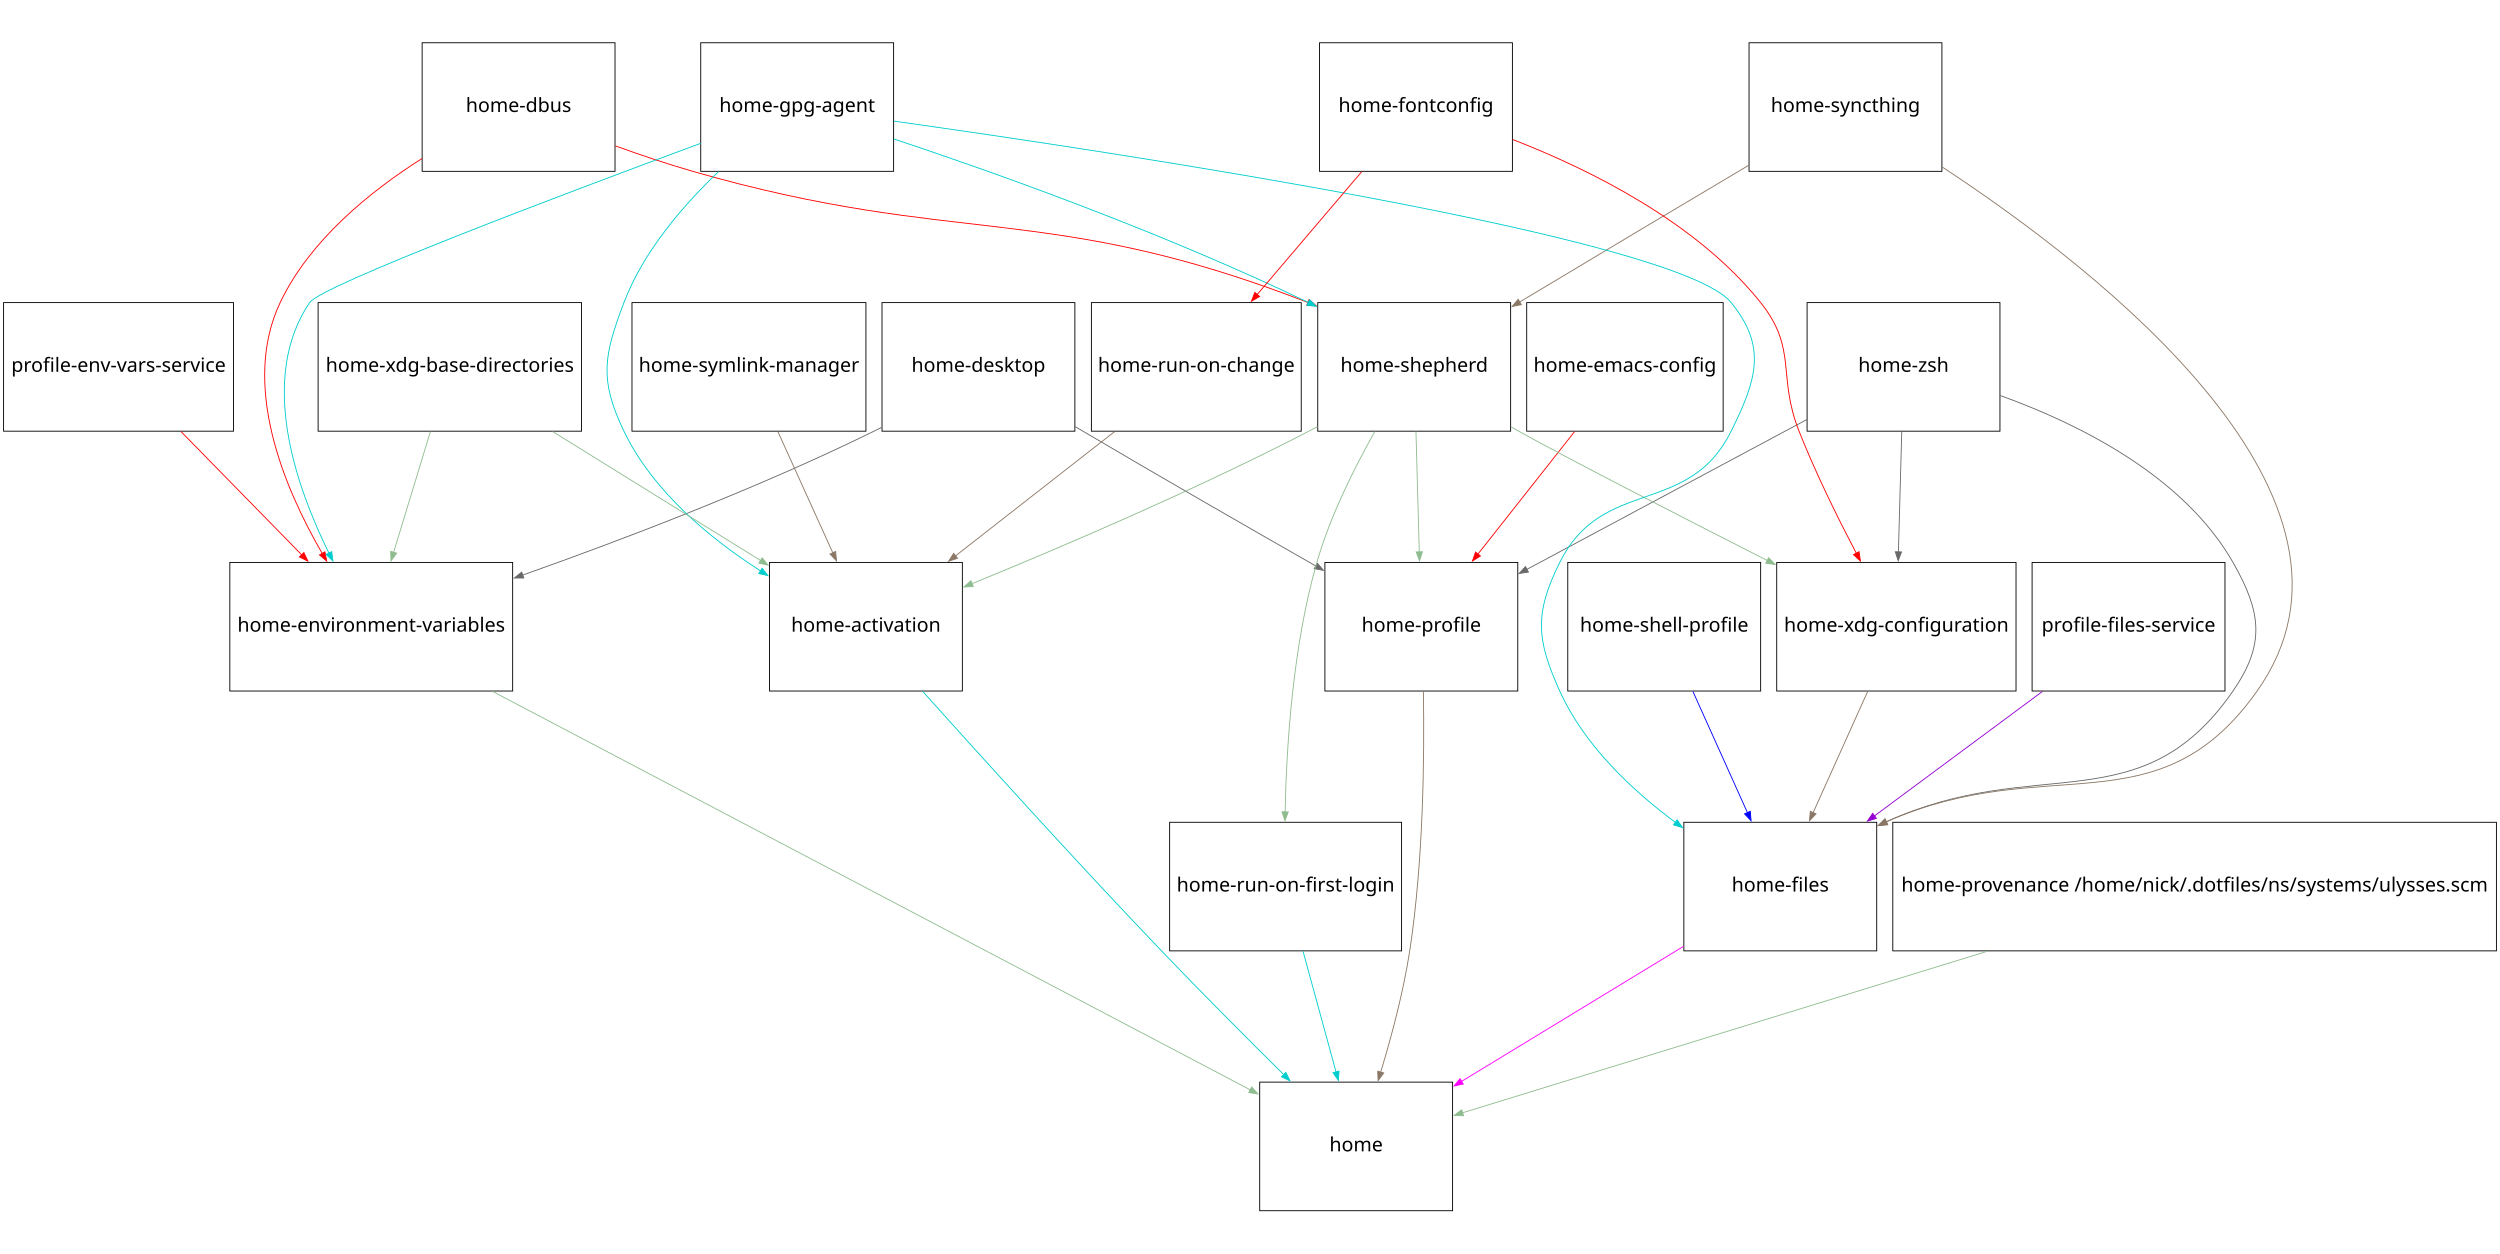
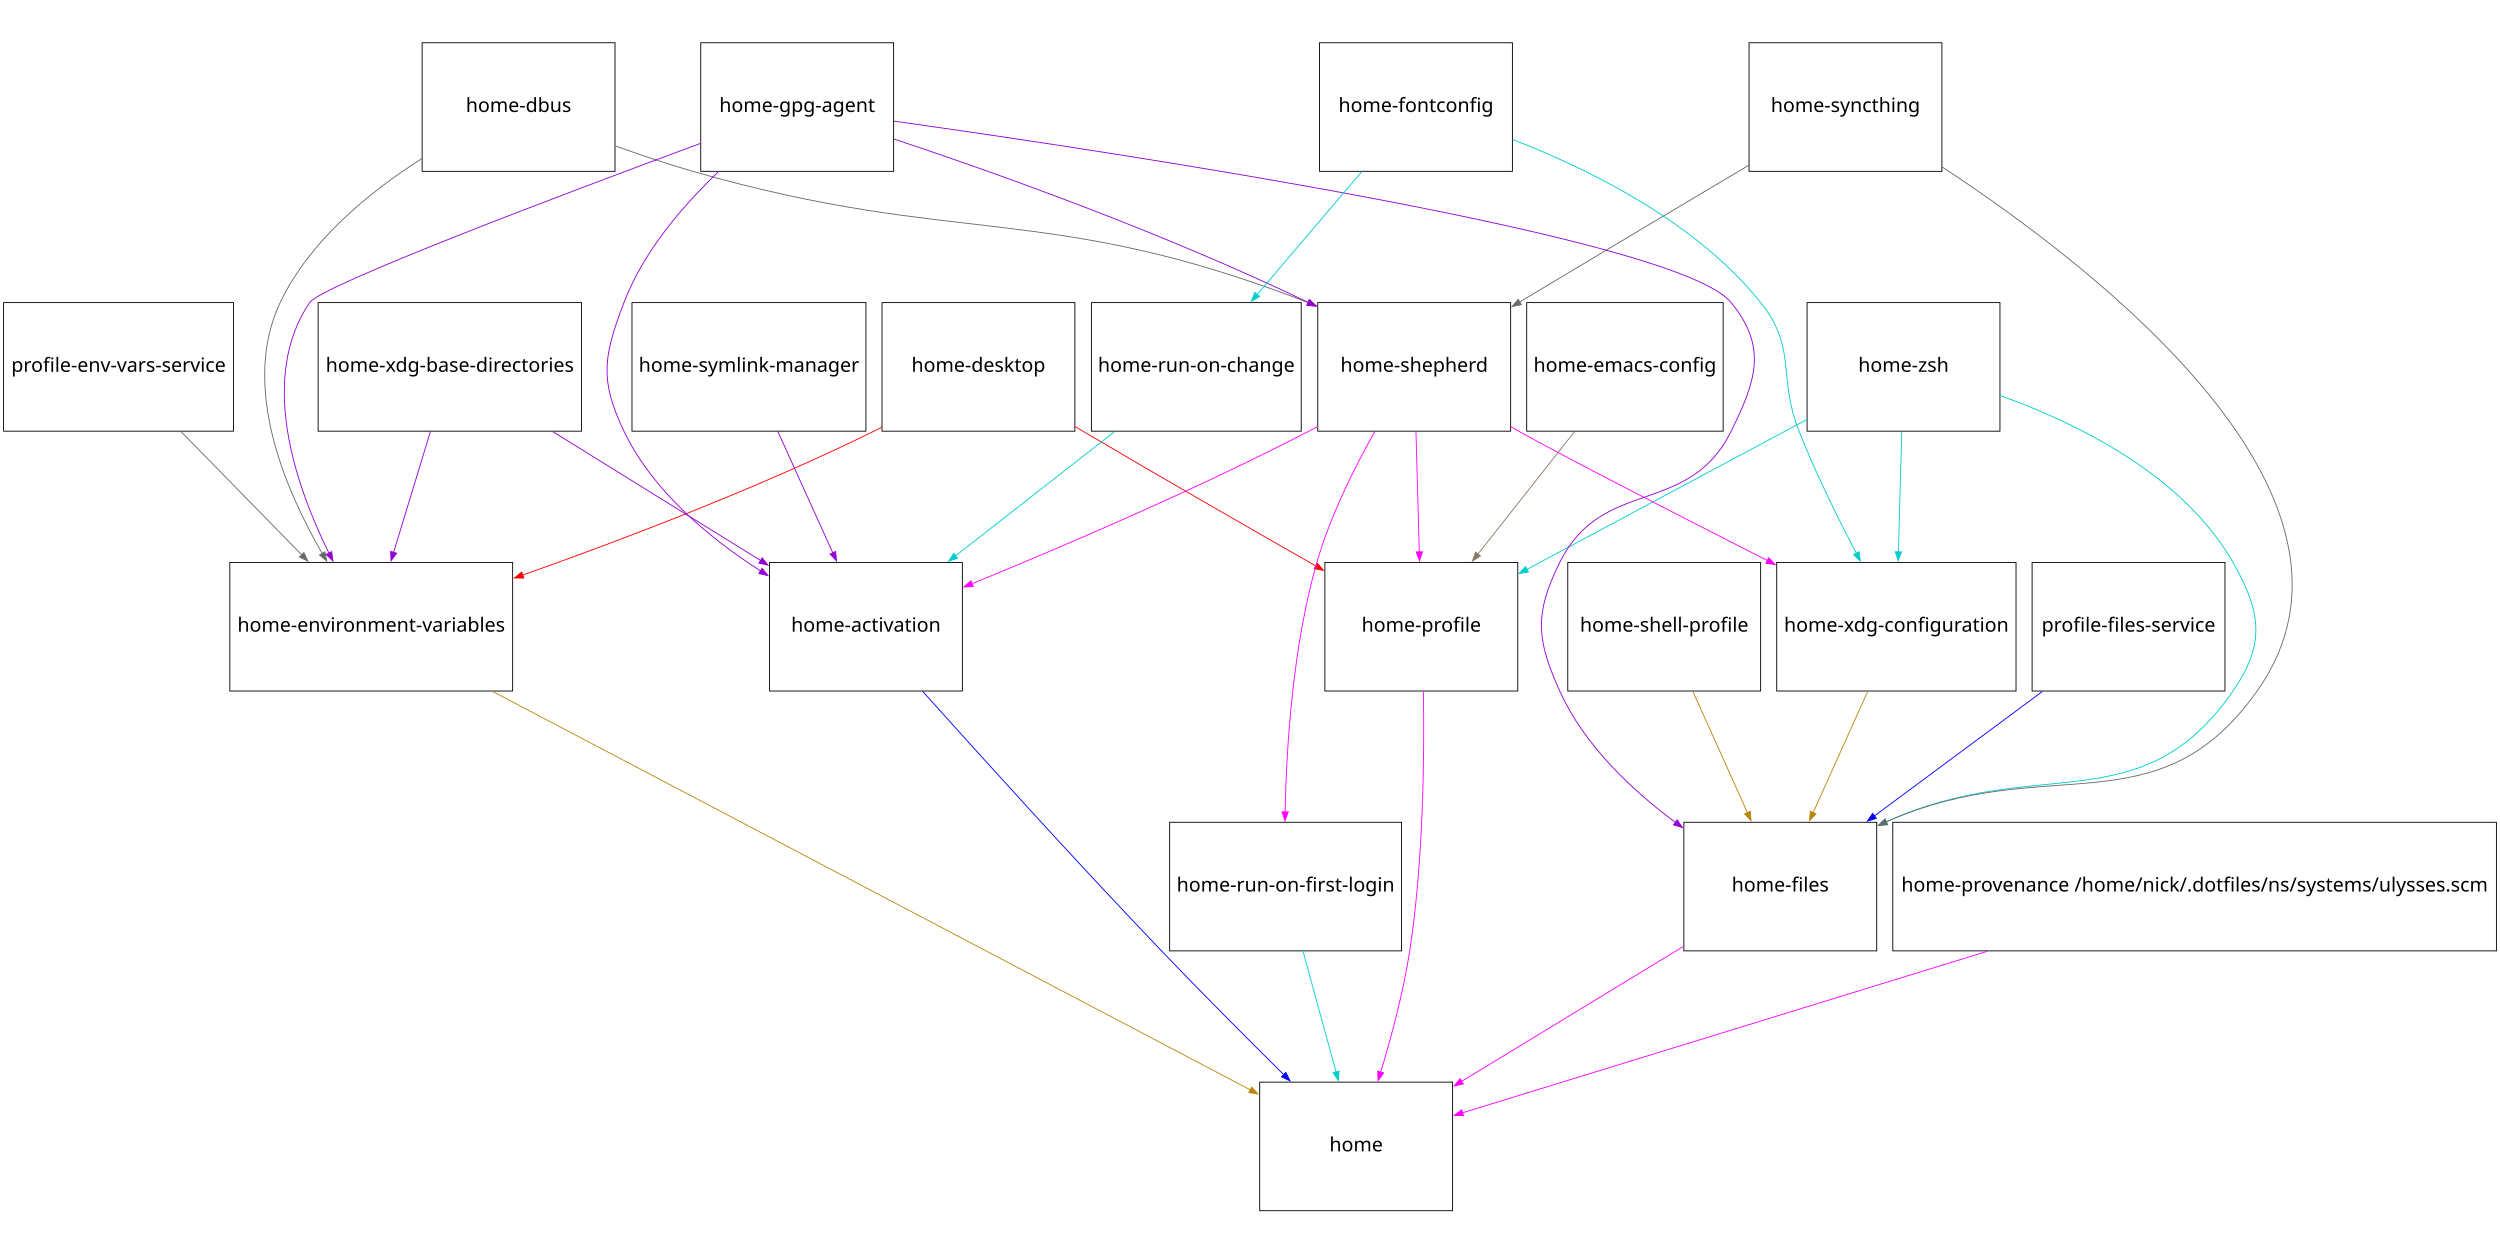
<svg xmlns="http://www.w3.org/2000/svg" width="2800pt" height="1404pt" viewBox="0.00 0.00 2799.75 1403.88">
  <g id="graph0" class="graph" transform="scale(1 1) rotate(0) translate(4 1399.88)">
    <g id="node1" class="node">
      <polygon fill="none" stroke="black" points="1622.75,-188 1406.75,-188 1406.75,-44 1622.75,-44 1622.75,-188" />
      <text text-anchor="middle" x="1514.75" y="-110.47" font-family="sans" font-size="22.00">home</text>
    </g>
    <g id="node2" class="node">
      <polygon fill="none" stroke="black" points="1695.75,-770 1479.75,-770 1479.75,-626 1695.75,-626 1695.75,-770" />
      <text text-anchor="middle" x="1587.75" y="-692.48" font-family="sans" font-size="22.00">home-profile</text>
    </g>
    <g id="edge1" class="edge">
-       <path fill="none" stroke="#8b7765" d="M1590.05,-625.79C1591.29,-552.46 1590.1,-435.08 1574.75,-335 1567.74,-289.33 1554.49,-239.57 1542.23,-199.13" />
-       <polygon fill="#8b7765" stroke="#8b7765" points="1545.61,-198.24 1539.33,-189.71 1538.92,-200.29 1545.61,-198.24" />
+       <path fill="none" stroke="magenta" d="M1590.05,-625.79C1591.29,-552.46 1590.1,-435.08 1574.75,-335 1567.74,-289.33 1554.49,-239.57 1542.23,-199.13" />
+       <polygon fill="magenta" stroke="magenta" points="1545.61,-198.24 1539.33,-189.71 1538.92,-200.29 1545.61,-198.24" />
    </g>
    <g id="node3" class="node">
      <polygon fill="none" stroke="black" points="570.12,-770 253.38,-770 253.38,-626 570.12,-626 570.12,-770" />
      <text text-anchor="middle" x="411.75" y="-692.48" font-family="sans" font-size="22.00">home-environment-variables</text>
    </g>
    <g id="edge2" class="edge">
-       <path fill="none" stroke="darkseagreen" d="M547.55,-625.59C765.53,-510.97 1189.9,-287.82 1396.31,-179.28" />
-       <polygon fill="darkseagreen" stroke="darkseagreen" points="1397.71,-182.5 1404.93,-174.75 1394.45,-176.3 1397.71,-182.5" />
+       <path fill="none" stroke="darkgoldenrod" d="M547.55,-625.59C765.53,-510.97 1189.9,-287.82 1396.31,-179.28" />
+       <polygon fill="darkgoldenrod" stroke="darkgoldenrod" points="1397.71,-182.5 1404.93,-174.75 1394.45,-176.3 1397.71,-182.5" />
    </g>
    <g id="node4" class="node">
      <polygon fill="none" stroke="black" points="1073.75,-770 857.75,-770 857.75,-626 1073.75,-626 1073.75,-770" />
      <text text-anchor="middle" x="965.75" y="-692.48" font-family="sans" font-size="22.00">home-activation</text>
    </g>
    <g id="edge3" class="edge">
-       <path fill="none" stroke="#00cdcd" d="M1029.21,-625.73C1095.17,-552.09 1201.85,-434.24 1296.75,-335 1341.31,-288.4 1392.21,-237.38 1433.61,-196.42" />
-       <polygon fill="#00cdcd" stroke="#00cdcd" points="1436.03,-198.95 1440.69,-189.43 1431.11,-193.97 1436.03,-198.95" />
+       <path fill="none" stroke="blue" d="M1029.21,-625.73C1095.17,-552.09 1201.85,-434.24 1296.75,-335 1341.31,-288.4 1392.21,-237.38 1433.61,-196.42" />
+       <polygon fill="blue" stroke="blue" points="1436.03,-198.95 1440.69,-189.43 1431.11,-193.97 1436.03,-198.95" />
    </g>
    <g id="node5" class="node">
      <polygon fill="none" stroke="black" points="1565.62,-479 1305.88,-479 1305.88,-335 1565.62,-335 1565.62,-479" />
      <text text-anchor="middle" x="1435.75" y="-401.48" font-family="sans" font-size="22.00">home-run-on-first-login</text>
    </g>
    <g id="edge4" class="edge">
      <path fill="none" stroke="#00cdcd" d="M1455.28,-334.56C1466.48,-293.58 1480.59,-241.97 1492.25,-199.29" />
      <polygon fill="#00cdcd" stroke="#00cdcd" points="1495.58,-200.4 1494.84,-189.83 1488.83,-198.55 1495.58,-200.4" />
    </g>
    <g id="node6" class="node">
      <polygon fill="none" stroke="black" points="2791.75,-479 2115.75,-479 2115.75,-335 2791.75,-335 2791.75,-479" />
      <text text-anchor="middle" x="2453.75" y="-401.48" font-family="sans" font-size="22.00">home-provenance /home/nick/.dotfiles/ns/systems/ulysses.scm</text>
    </g>
    <g id="edge5" class="edge">
-       <path fill="none" stroke="darkseagreen" d="M2221.64,-334.56C2035.27,-277.2 1781.17,-199 1633.86,-153.66" />
-       <polygon fill="darkseagreen" stroke="darkseagreen" points="1635.04,-150.36 1624.45,-150.76 1632.98,-157.05 1635.04,-150.36" />
+       <path fill="none" stroke="magenta" d="M2221.64,-334.56C2035.27,-277.2 1781.17,-199 1633.86,-153.66" />
+       <polygon fill="magenta" stroke="magenta" points="1635.04,-150.36 1624.45,-150.76 1632.98,-157.05 1635.04,-150.36" />
    </g>
    <g id="node7" class="node">
      <polygon fill="none" stroke="black" points="2097.75,-479 1881.75,-479 1881.75,-335 2097.75,-335 2097.75,-479" />
      <text text-anchor="middle" x="1989.75" y="-401.48" font-family="sans" font-size="22.00">home-files</text>
    </g>
    <g id="edge6" class="edge">
      <path fill="none" stroke="magenta" d="M1881.37,-340.06C1807.19,-294.93 1708.87,-235.11 1632.72,-188.78" />
      <polygon fill="magenta" stroke="magenta" points="1634.73,-185.9 1624.37,-183.69 1631.09,-191.88 1634.73,-185.9" />
    </g>
    <g id="node8" class="node">
      <polygon fill="none" stroke="black" points="1199.75,-1061 983.75,-1061 983.75,-917 1199.75,-917 1199.75,-1061" />
      <text text-anchor="middle" x="1091.75" y="-983.48" font-family="sans" font-size="22.00">home-desktop</text>
    </g>
    <g id="edge7" class="edge">
-       <path fill="none" stroke="dimgrey" d="M1200.06,-922.15C1202.99,-920.41 1205.89,-918.69 1208.75,-917 1295.68,-865.63 1394.61,-808.78 1469.59,-766.02" />
-       <polygon fill="dimgrey" stroke="dimgrey" points="1471.27,-769.09 1478.22,-761.1 1467.8,-763.01 1471.27,-769.09" />
+       <path fill="none" stroke="red" d="M1200.06,-922.15C1202.99,-920.41 1205.89,-918.69 1208.75,-917 1295.68,-865.63 1394.61,-808.78 1469.59,-766.02" />
+       <polygon fill="red" stroke="red" points="1471.27,-769.09 1478.22,-761.1 1467.8,-763.01 1471.27,-769.09" />
    </g>
    <g id="edge15" class="edge">
-       <path fill="none" stroke="dimgrey" d="M983.44,-921.38C980.53,-919.88 977.63,-918.42 974.75,-917 846.28,-853.76 694.6,-795.94 581.07,-755.76" />
-       <polygon fill="dimgrey" stroke="dimgrey" points="582.57,-752.57 571.97,-752.55 580.24,-759.18 582.57,-752.57" />
+       <path fill="none" stroke="red" d="M983.44,-921.38C980.53,-919.88 977.63,-918.42 974.75,-917 846.28,-853.76 694.6,-795.94 581.07,-755.76" />
+       <polygon fill="red" stroke="red" points="582.57,-752.57 571.97,-752.55 580.24,-759.18 582.57,-752.57" />
    </g>
    <g id="node9" class="node">
      <polygon fill="none" stroke="black" points="1925.75,-1061 1705.75,-1061 1705.75,-917 1925.75,-917 1925.75,-1061" />
      <text text-anchor="middle" x="1815.75" y="-983.48" font-family="sans" font-size="22.00">home-emacs-config</text>
    </g>
    <g id="edge8" class="edge">
-       <path fill="none" stroke="red" d="M1759.39,-916.56C1726.58,-874.97 1685.13,-822.43 1651.18,-779.4" />
-       <polygon fill="red" stroke="red" points="1653.93,-777.24 1644.99,-771.56 1648.44,-781.57 1653.93,-777.24" />
+       <path fill="none" stroke="#8b7765" d="M1759.39,-916.56C1726.58,-874.97 1685.13,-822.43 1651.18,-779.4" />
+       <polygon fill="#8b7765" stroke="#8b7765" points="1653.93,-777.24 1644.99,-771.56 1648.44,-781.57 1653.93,-777.24" />
    </g>
    <g id="node10" class="node">
      <polygon fill="none" stroke="black" points="2235.75,-1061 2019.75,-1061 2019.75,-917 2235.75,-917 2235.75,-1061" />
      <text text-anchor="middle" x="2127.75" y="-983.48" font-family="sans" font-size="22.00">home-zsh</text>
    </g>
    <g id="edge9" class="edge">
-       <path fill="none" stroke="dimgrey" d="M2019.45,-930.04C1928.69,-881.47 1799.36,-812.25 1705.94,-762.25" />
-       <polygon fill="dimgrey" stroke="dimgrey" points="1707.68,-759.21 1697.21,-757.58 1704.37,-765.38 1707.68,-759.21" />
+       <path fill="none" stroke="#00cdcd" d="M2019.45,-930.04C1928.69,-881.47 1799.36,-812.25 1705.94,-762.25" />
+       <polygon fill="#00cdcd" stroke="#00cdcd" points="1707.68,-759.21 1697.21,-757.58 1704.37,-765.38 1707.68,-759.21" />
    </g>
    <g id="edge30" class="edge">
-       <path fill="none" stroke="dimgrey" d="M2235.82,-957C2323.47,-925.51 2441.25,-867.26 2496.75,-770 2528.47,-714.41 2533.16,-678.63 2496.75,-626 2393.43,-476.64 2277.92,-556.78 2108.25,-479.46" />
-       <polygon fill="dimgrey" stroke="dimgrey" points="2109.95,-476.39 2099.41,-475.3 2106.97,-482.73 2109.95,-476.39" />
+       <path fill="none" stroke="#00cdcd" d="M2235.82,-957C2323.47,-925.51 2441.25,-867.26 2496.75,-770 2528.47,-714.41 2533.16,-678.63 2496.75,-626 2393.43,-476.64 2277.92,-556.78 2108.25,-479.46" />
+       <polygon fill="#00cdcd" stroke="#00cdcd" points="2109.95,-476.39 2099.41,-475.3 2106.97,-482.73 2109.95,-476.39" />
    </g>
    <g id="node22" class="node">
      <polygon fill="none" stroke="black" points="2253.75,-770 1985.75,-770 1985.75,-626 2253.75,-626 2253.75,-770" />
      <text text-anchor="middle" x="2119.75" y="-692.48" font-family="sans" font-size="22.00">home-xdg-configuration</text>
    </g>
    <g id="edge33" class="edge">
-       <path fill="none" stroke="dimgrey" d="M2125.77,-916.56C2124.64,-875.76 2123.22,-824.4 2122.04,-781.84" />
-       <polygon fill="dimgrey" stroke="dimgrey" points="2125.54,-781.78 2121.77,-771.88 2118.55,-781.97 2125.54,-781.78" />
+       <path fill="none" stroke="#00cdcd" d="M2125.77,-916.56C2124.64,-875.76 2123.22,-824.4 2122.04,-781.84" />
+       <polygon fill="#00cdcd" stroke="#00cdcd" points="2125.54,-781.78 2121.77,-771.88 2118.55,-781.97 2125.54,-781.78" />
    </g>
    <g id="node11" class="node">
      <polygon fill="none" stroke="black" points="1687.75,-1061 1471.75,-1061 1471.75,-917 1687.75,-917 1687.75,-1061" />
      <text text-anchor="middle" x="1579.75" y="-983.48" font-family="sans" font-size="22.00">home-shepherd</text>
    </g>
    <g id="edge10" class="edge">
-       <path fill="none" stroke="darkseagreen" d="M1581.73,-916.56C1582.86,-875.76 1584.28,-824.4 1585.46,-781.84" />
-       <polygon fill="darkseagreen" stroke="darkseagreen" points="1588.95,-781.97 1585.73,-771.88 1581.96,-781.78 1588.95,-781.97" />
+       <path fill="none" stroke="magenta" d="M1581.73,-916.56C1582.86,-875.76 1584.28,-824.4 1585.46,-781.84" />
+       <polygon fill="magenta" stroke="magenta" points="1588.95,-781.97 1585.73,-771.88 1581.96,-781.78 1588.95,-781.97" />
    </g>
    <g id="edge22" class="edge">
-       <path fill="none" stroke="darkseagreen" d="M1471.38,-922.09C1468.15,-920.35 1464.93,-918.65 1461.75,-917 1335.91,-851.82 1186.38,-787.85 1084.65,-746.25" />
-       <polygon fill="darkseagreen" stroke="darkseagreen" points="1086.01,-743.02 1075.43,-742.48 1083.37,-749.5 1086.01,-743.02" />
+       <path fill="none" stroke="magenta" d="M1471.38,-922.09C1468.15,-920.35 1464.93,-918.65 1461.75,-917 1335.91,-851.82 1186.38,-787.85 1084.65,-746.25" />
+       <polygon fill="magenta" stroke="magenta" points="1086.01,-743.02 1075.43,-742.48 1083.37,-749.5 1086.01,-743.02" />
    </g>
    <g id="edge25" class="edge">
-       <path fill="none" stroke="darkseagreen" d="M1535.65,-916.58C1512.33,-875.28 1485.54,-821.44 1470.75,-770 1443.9,-676.64 1436.68,-564.75 1435.2,-490.32" />
-       <polygon fill="darkseagreen" stroke="darkseagreen" points="1438.7,-490.61 1435.04,-480.67 1431.7,-490.73 1438.7,-490.61" />
+       <path fill="none" stroke="magenta" d="M1535.65,-916.58C1512.33,-875.28 1485.54,-821.44 1470.75,-770 1443.9,-676.64 1436.68,-564.75 1435.2,-490.32" />
+       <polygon fill="magenta" stroke="magenta" points="1438.7,-490.61 1435.04,-480.67 1431.7,-490.73 1438.7,-490.61" />
    </g>
    <g id="edge34" class="edge">
-       <path fill="none" stroke="darkseagreen" d="M1687.96,-921.97C1690.91,-920.29 1693.85,-918.63 1696.75,-917 1748.28,-888.13 1874.21,-823.5 1975.36,-772.06" />
-       <polygon fill="darkseagreen" stroke="darkseagreen" points="1976.7,-775.31 1984.03,-767.66 1973.52,-769.07 1976.7,-775.31" />
+       <path fill="none" stroke="magenta" d="M1687.96,-921.97C1690.91,-920.29 1693.85,-918.63 1696.75,-917 1748.28,-888.13 1874.21,-823.5 1975.36,-772.06" />
+       <polygon fill="magenta" stroke="magenta" points="1976.7,-775.31 1984.03,-767.66 1973.52,-769.07 1976.7,-775.31" />
    </g>
    <g id="node12" class="node">
      <polygon fill="none" stroke="black" points="2170.75,-1352 1954.75,-1352 1954.75,-1208 2170.75,-1208 2170.75,-1352" />
      <text text-anchor="middle" x="2062.75" y="-1274.47" font-family="sans" font-size="22.00">home-syncthing</text>
    </g>
    <g id="edge27" class="edge">
-       <path fill="none" stroke="#8b7765" d="M2171.02,-1212.92C2350.51,-1094.99 2675.58,-840.51 2523.75,-626 2412.33,-468.58 2289.03,-559.56 2108.32,-479.46" />
-       <polygon fill="#8b7765" stroke="#8b7765" points="2109.93,-476.35 2099.38,-475.36 2107.01,-482.71 2109.93,-476.35" />
+       <path fill="none" stroke="dimgrey" d="M2171.02,-1212.92C2350.51,-1094.99 2675.58,-840.51 2523.75,-626 2412.33,-468.58 2289.03,-559.56 2108.32,-479.46" />
+       <polygon fill="dimgrey" stroke="dimgrey" points="2109.93,-476.35 2099.38,-475.36 2107.01,-482.71 2109.93,-476.35" />
    </g>
    <g id="edge11" class="edge">
-       <path fill="none" stroke="#8b7765" d="M1954.51,-1214.85C1884.07,-1173.02 1789.96,-1117 1697.86,-1061.66" />
-       <polygon fill="#8b7765" stroke="#8b7765" points="1699.77,-1058.72 1689.39,-1056.57 1696.16,-1064.72 1699.77,-1058.72" />
+       <path fill="none" stroke="dimgrey" d="M1954.51,-1214.85C1884.07,-1173.02 1789.96,-1117 1697.86,-1061.66" />
+       <polygon fill="dimgrey" stroke="dimgrey" points="1699.77,-1058.72 1689.39,-1056.57 1696.16,-1064.72 1699.77,-1058.72" />
    </g>
    <g id="node13" class="node">
      <polygon fill="none" stroke="black" points="684.75,-1352 468.75,-1352 468.75,-1208 684.75,-1208 684.75,-1352" />
      <text text-anchor="middle" x="576.75" y="-1274.47" font-family="sans" font-size="22.00">home-dbus</text>
    </g>
    <g id="edge16" class="edge">
-       <path fill="none" stroke="red" d="M468.56,-1222.34C409.86,-1185.13 342.72,-1130.47 309.75,-1061 266.22,-969.26 313.22,-855.39 356.82,-780.13" />
-       <polygon fill="red" stroke="red" points="359.83,-781.93 361.9,-771.54 353.8,-778.37 359.83,-781.93" />
+       <path fill="none" stroke="dimgrey" d="M468.56,-1222.34C409.86,-1185.13 342.72,-1130.47 309.75,-1061 266.22,-969.26 313.22,-855.39 356.82,-780.13" />
+       <polygon fill="dimgrey" stroke="dimgrey" points="359.83,-781.93 361.9,-771.54 353.8,-778.37 359.83,-781.93" />
    </g>
    <g id="edge12" class="edge">
-       <path fill="none" stroke="red" d="M685.19,-1236.48C713.14,-1226.37 743.35,-1216.15 771.75,-1208 1069.6,-1122.5 1167.78,-1174.81 1460.94,-1061.06" />
-       <polygon fill="red" stroke="red" points="1462.01,-1064.4 1470.04,-1057.5 1459.46,-1057.89 1462.01,-1064.4" />
+       <path fill="none" stroke="dimgrey" d="M685.19,-1236.48C713.14,-1226.37 743.35,-1216.15 771.75,-1208 1069.6,-1122.5 1167.78,-1174.81 1460.94,-1061.06" />
+       <polygon fill="dimgrey" stroke="dimgrey" points="1462.01,-1064.4 1470.04,-1057.5 1459.46,-1057.89 1462.01,-1064.4" />
    </g>
    <g id="node14" class="node">
      <polygon fill="none" stroke="black" points="996.75,-1352 780.75,-1352 780.75,-1208 996.75,-1208 996.75,-1352" />
      <text text-anchor="middle" x="888.75" y="-1274.47" font-family="sans" font-size="22.00">home-gpg-agent</text>
    </g>
    <g id="edge17" class="edge">
-       <path fill="none" stroke="#00cdcd" d="M780.56,-1239.35C625.13,-1181.88 355.75,-1080.18 342.75,-1061 285.88,-977.06 325.86,-858.33 364.58,-780.04" />
-       <polygon fill="#00cdcd" stroke="#00cdcd" points="367.47,-782.08 368.85,-771.57 361.22,-778.92 367.47,-782.08" />
+       <path fill="none" stroke="darkviolet" d="M780.56,-1239.35C625.13,-1181.88 355.75,-1080.18 342.75,-1061 285.88,-977.06 325.86,-858.33 364.58,-780.04" />
+       <polygon fill="darkviolet" stroke="darkviolet" points="367.47,-782.08 368.85,-771.57 361.22,-778.92 367.47,-782.08" />
    </g>
    <g id="edge21" class="edge">
-       <path fill="none" stroke="#00cdcd" d="M800.72,-1207.66C760.17,-1169.06 716.33,-1117.7 694.75,-1061 671.99,-1001.18 667.1,-974.72 694.75,-917 726.75,-850.2 790.31,-797.36 847.83,-760.44" />
-       <polygon fill="#00cdcd" stroke="#00cdcd" points="849.5,-763.53 856.09,-755.23 845.77,-757.6 849.5,-763.53" />
+       <path fill="none" stroke="darkviolet" d="M800.72,-1207.66C760.17,-1169.06 716.33,-1117.7 694.75,-1061 671.99,-1001.18 667.1,-974.72 694.75,-917 726.75,-850.2 790.31,-797.36 847.83,-760.44" />
+       <polygon fill="darkviolet" stroke="darkviolet" points="849.5,-763.53 856.09,-755.23 845.77,-757.6 849.5,-763.53" />
    </g>
    <g id="edge28" class="edge">
-       <path fill="none" stroke="#00cdcd" d="M997.05,-1264.23C1252.43,-1228.32 1875.36,-1134.04 1934.75,-1061 1975.13,-1011.34 1963.09,-974.38 1934.75,-917 1887.16,-820.64 1790.34,-866.36 1742.75,-770 1714.41,-712.62 1716.43,-684.34 1742.75,-626 1769.82,-566 1822.47,-515.89 1872.23,-478.9" />
-       <polygon fill="#00cdcd" stroke="#00cdcd" points="1874.25,-481.76 1880.26,-473.04 1870.12,-476.11 1874.25,-481.76" />
+       <path fill="none" stroke="darkviolet" d="M997.05,-1264.23C1252.43,-1228.32 1875.36,-1134.04 1934.75,-1061 1975.13,-1011.34 1963.09,-974.38 1934.75,-917 1887.16,-820.64 1790.34,-866.36 1742.75,-770 1714.41,-712.62 1716.43,-684.34 1742.75,-626 1769.82,-566 1822.47,-515.89 1872.23,-478.9" />
+       <polygon fill="darkviolet" stroke="darkviolet" points="1874.25,-481.76 1880.26,-473.04 1870.12,-476.11 1874.25,-481.76" />
    </g>
    <g id="edge13" class="edge">
-       <path fill="none" stroke="#00cdcd" d="M997.02,-1244.26C1111.65,-1206.03 1297.09,-1140.05 1461.21,-1061.1" />
-       <polygon fill="#00cdcd" stroke="#00cdcd" points="1462.65,-1064.29 1470.13,-1056.79 1459.6,-1057.99 1462.65,-1064.29" />
+       <path fill="none" stroke="darkviolet" d="M997.02,-1244.26C1111.65,-1206.03 1297.09,-1140.05 1461.21,-1061.1" />
+       <polygon fill="darkviolet" stroke="darkviolet" points="1462.65,-1064.29 1470.13,-1056.79 1459.6,-1057.99 1462.65,-1064.29" />
    </g>
    <g id="node15" class="node">
      <polygon fill="none" stroke="black" points="647.25,-1061 352.25,-1061 352.25,-917 647.25,-917 647.25,-1061" />
      <text text-anchor="middle" x="499.75" y="-983.48" font-family="sans" font-size="22.00">home-xdg-base-directories</text>
    </g>
    <g id="edge14" class="edge">
-       <path fill="none" stroke="darkseagreen" d="M478,-916.56C465.52,-875.58 449.8,-823.97 436.81,-781.29" />
-       <polygon fill="darkseagreen" stroke="darkseagreen" points="440.18,-780.36 433.92,-771.82 433.49,-782.4 440.18,-780.36" />
+       <path fill="none" stroke="darkviolet" d="M478,-916.56C465.52,-875.58 449.8,-823.97 436.81,-781.29" />
+       <polygon fill="darkviolet" stroke="darkviolet" points="440.18,-780.36 433.92,-771.82 433.49,-782.4 440.18,-780.36" />
    </g>
    <g id="edge19" class="edge">
-       <path fill="none" stroke="darkseagreen" d="M614.94,-916.56C685.88,-872.57 776.58,-816.32 847.98,-772.04" />
-       <polygon fill="darkseagreen" stroke="darkseagreen" points="849.54,-775.19 856.19,-766.94 845.85,-769.24 849.54,-775.19" />
+       <path fill="none" stroke="darkviolet" d="M614.94,-916.56C685.88,-872.57 776.58,-816.32 847.98,-772.04" />
+       <polygon fill="darkviolet" stroke="darkviolet" points="849.54,-775.19 856.19,-766.94 845.85,-769.24 849.54,-775.19" />
    </g>
    <g id="node16" class="node">
      <polygon fill="none" stroke="black" points="257.5,-1061 0,-1061 0,-917 257.5,-917 257.5,-1061" />
      <text text-anchor="middle" x="128.75" y="-983.48" font-family="sans" font-size="22.00">profile-env-vars-service</text>
    </g>
    <g id="edge18" class="edge">
-       <path fill="none" stroke="red" d="M198.71,-916.56C239.68,-874.71 291.53,-821.77 333.81,-778.59" />
-       <polygon fill="red" stroke="red" points="336.31,-781.04 340.81,-771.45 331.31,-776.14 336.31,-781.04" />
+       <path fill="none" stroke="dimgrey" d="M198.71,-916.56C239.68,-874.71 291.53,-821.77 333.81,-778.59" />
+       <polygon fill="dimgrey" stroke="dimgrey" points="336.31,-781.04 340.81,-771.45 331.31,-776.14 336.31,-781.04" />
    </g>
    <g id="node17" class="node">
      <polygon fill="none" stroke="black" points="965.75,-1061 703.75,-1061 703.75,-917 965.75,-917 965.75,-1061" />
      <text text-anchor="middle" x="834.75" y="-983.48" font-family="sans" font-size="22.00">home-symlink-manager</text>
    </g>
    <g id="edge20" class="edge">
-       <path fill="none" stroke="#8b7765" d="M867.13,-916.56C885.79,-875.41 909.3,-823.53 928.69,-780.75" />
-       <polygon fill="#8b7765" stroke="#8b7765" points="931.83,-782.3 932.78,-771.75 925.46,-779.41 931.83,-782.3" />
+       <path fill="none" stroke="darkviolet" d="M867.13,-916.56C885.79,-875.41 909.3,-823.53 928.69,-780.75" />
+       <polygon fill="darkviolet" stroke="darkviolet" points="931.83,-782.3 932.78,-771.75 925.46,-779.41 931.83,-782.3" />
    </g>
    <g id="node18" class="node">
      <polygon fill="none" stroke="black" points="1453.25,-1061 1218.25,-1061 1218.25,-917 1453.25,-917 1453.25,-1061" />
      <text text-anchor="middle" x="1335.75" y="-983.48" font-family="sans" font-size="22.00">home-run-on-change</text>
    </g>
    <g id="edge23" class="edge">
-       <path fill="none" stroke="#8b7765" d="M1244.29,-916.56C1190.15,-874.28 1121.52,-820.67 1065.93,-777.25" />
-       <polygon fill="#8b7765" stroke="#8b7765" points="1068.35,-774.7 1058.31,-771.3 1064.04,-780.21 1068.35,-774.7" />
+       <path fill="none" stroke="#00cdcd" d="M1244.29,-916.56C1190.15,-874.28 1121.52,-820.67 1065.93,-777.25" />
+       <polygon fill="#00cdcd" stroke="#00cdcd" points="1068.35,-774.7 1058.31,-771.3 1064.04,-780.21 1068.35,-774.7" />
    </g>
    <g id="node19" class="node">
      <polygon fill="none" stroke="black" points="1689.75,-1352 1473.75,-1352 1473.75,-1208 1689.75,-1208 1689.75,-1352" />
      <text text-anchor="middle" x="1581.75" y="-1274.47" font-family="sans" font-size="22.00">home-fontconfig</text>
    </g>
    <g id="edge24" class="edge">
-       <path fill="none" stroke="red" d="M1520.94,-1207.56C1485.47,-1165.89 1440.63,-1113.21 1403.96,-1070.13" />
-       <polygon fill="red" stroke="red" points="1406.63,-1067.87 1397.48,-1062.52 1401.3,-1072.4 1406.63,-1067.87" />
+       <path fill="none" stroke="#00cdcd" d="M1520.94,-1207.56C1485.47,-1165.89 1440.63,-1113.21 1403.96,-1070.13" />
+       <polygon fill="#00cdcd" stroke="#00cdcd" points="1406.63,-1067.87 1397.48,-1062.52 1401.3,-1072.4 1406.63,-1067.87" />
    </g>
    <g id="edge32" class="edge">
-       <path fill="none" stroke="red" d="M1690.2,-1243.56C1777.2,-1209.78 1896.23,-1150.64 1967.75,-1061 2009.41,-1008.79 1986.17,-979.1 2010.75,-917 2029.13,-870.57 2053.72,-820.63 2074.9,-780.27" />
-       <polygon fill="red" stroke="red" points="2077.92,-782.05 2079.49,-771.57 2071.73,-778.78 2077.92,-782.05" />
+       <path fill="none" stroke="#00cdcd" d="M1690.2,-1243.56C1777.2,-1209.78 1896.23,-1150.64 1967.75,-1061 2009.41,-1008.79 1986.17,-979.1 2010.75,-917 2029.13,-870.57 2053.72,-820.63 2074.9,-780.27" />
+       <polygon fill="#00cdcd" stroke="#00cdcd" points="2077.92,-782.05 2079.49,-771.57 2071.73,-778.78 2077.92,-782.05" />
    </g>
    <g id="node20" class="node">
      <polygon fill="none" stroke="black" points="1967.75,-770 1751.75,-770 1751.75,-626 1967.75,-626 1967.75,-770" />
      <text text-anchor="middle" x="1859.75" y="-692.48" font-family="sans" font-size="22.00">home-shell-profile</text>
    </g>
    <g id="edge26" class="edge">
-       <path fill="none" stroke="blue" d="M1891.88,-625.56C1910.4,-584.41 1933.73,-532.53 1952.98,-489.75" />
-       <polygon fill="blue" stroke="blue" points="1956.12,-491.3 1957.03,-480.75 1949.73,-488.43 1956.12,-491.3" />
+       <path fill="none" stroke="darkgoldenrod" d="M1891.88,-625.56C1910.4,-584.41 1933.73,-532.53 1952.98,-489.75" />
+       <polygon fill="darkgoldenrod" stroke="darkgoldenrod" points="1956.12,-491.3 1957.03,-480.75 1949.73,-488.43 1956.12,-491.3" />
    </g>
    <g id="node21" class="node">
      <polygon fill="none" stroke="black" points="2487.75,-770 2271.75,-770 2271.75,-626 2487.75,-626 2487.75,-770" />
      <text text-anchor="middle" x="2379.75" y="-692.48" font-family="sans" font-size="22.00">profile-files-service</text>
    </g>
    <g id="edge29" class="edge">
-       <path fill="none" stroke="darkviolet" d="M2283.35,-625.56C2226.17,-583.19 2153.64,-529.45 2094.98,-485.98" />
-       <polygon fill="darkviolet" stroke="darkviolet" points="2097.39,-483.41 2087.27,-480.27 2093.23,-489.03 2097.39,-483.41" />
+       <path fill="none" stroke="blue" d="M2283.35,-625.56C2226.17,-583.19 2153.64,-529.45 2094.98,-485.98" />
+       <polygon fill="blue" stroke="blue" points="2097.39,-483.41 2087.27,-480.27 2093.23,-489.03 2097.39,-483.41" />
    </g>
    <g id="edge31" class="edge">
-       <path fill="none" stroke="#8b7765" d="M2087.62,-625.56C2069.1,-584.41 2045.77,-532.53 2026.52,-489.75" />
-       <polygon fill="#8b7765" stroke="#8b7765" points="2029.77,-488.43 2022.47,-480.75 2023.38,-491.3 2029.77,-488.43" />
+       <path fill="none" stroke="darkgoldenrod" d="M2087.62,-625.56C2069.1,-584.41 2045.77,-532.53 2026.52,-489.75" />
+       <polygon fill="darkgoldenrod" stroke="darkgoldenrod" points="2029.77,-488.43 2022.47,-480.75 2023.38,-491.3 2029.77,-488.43" />
    </g>
  </g>
</svg>
